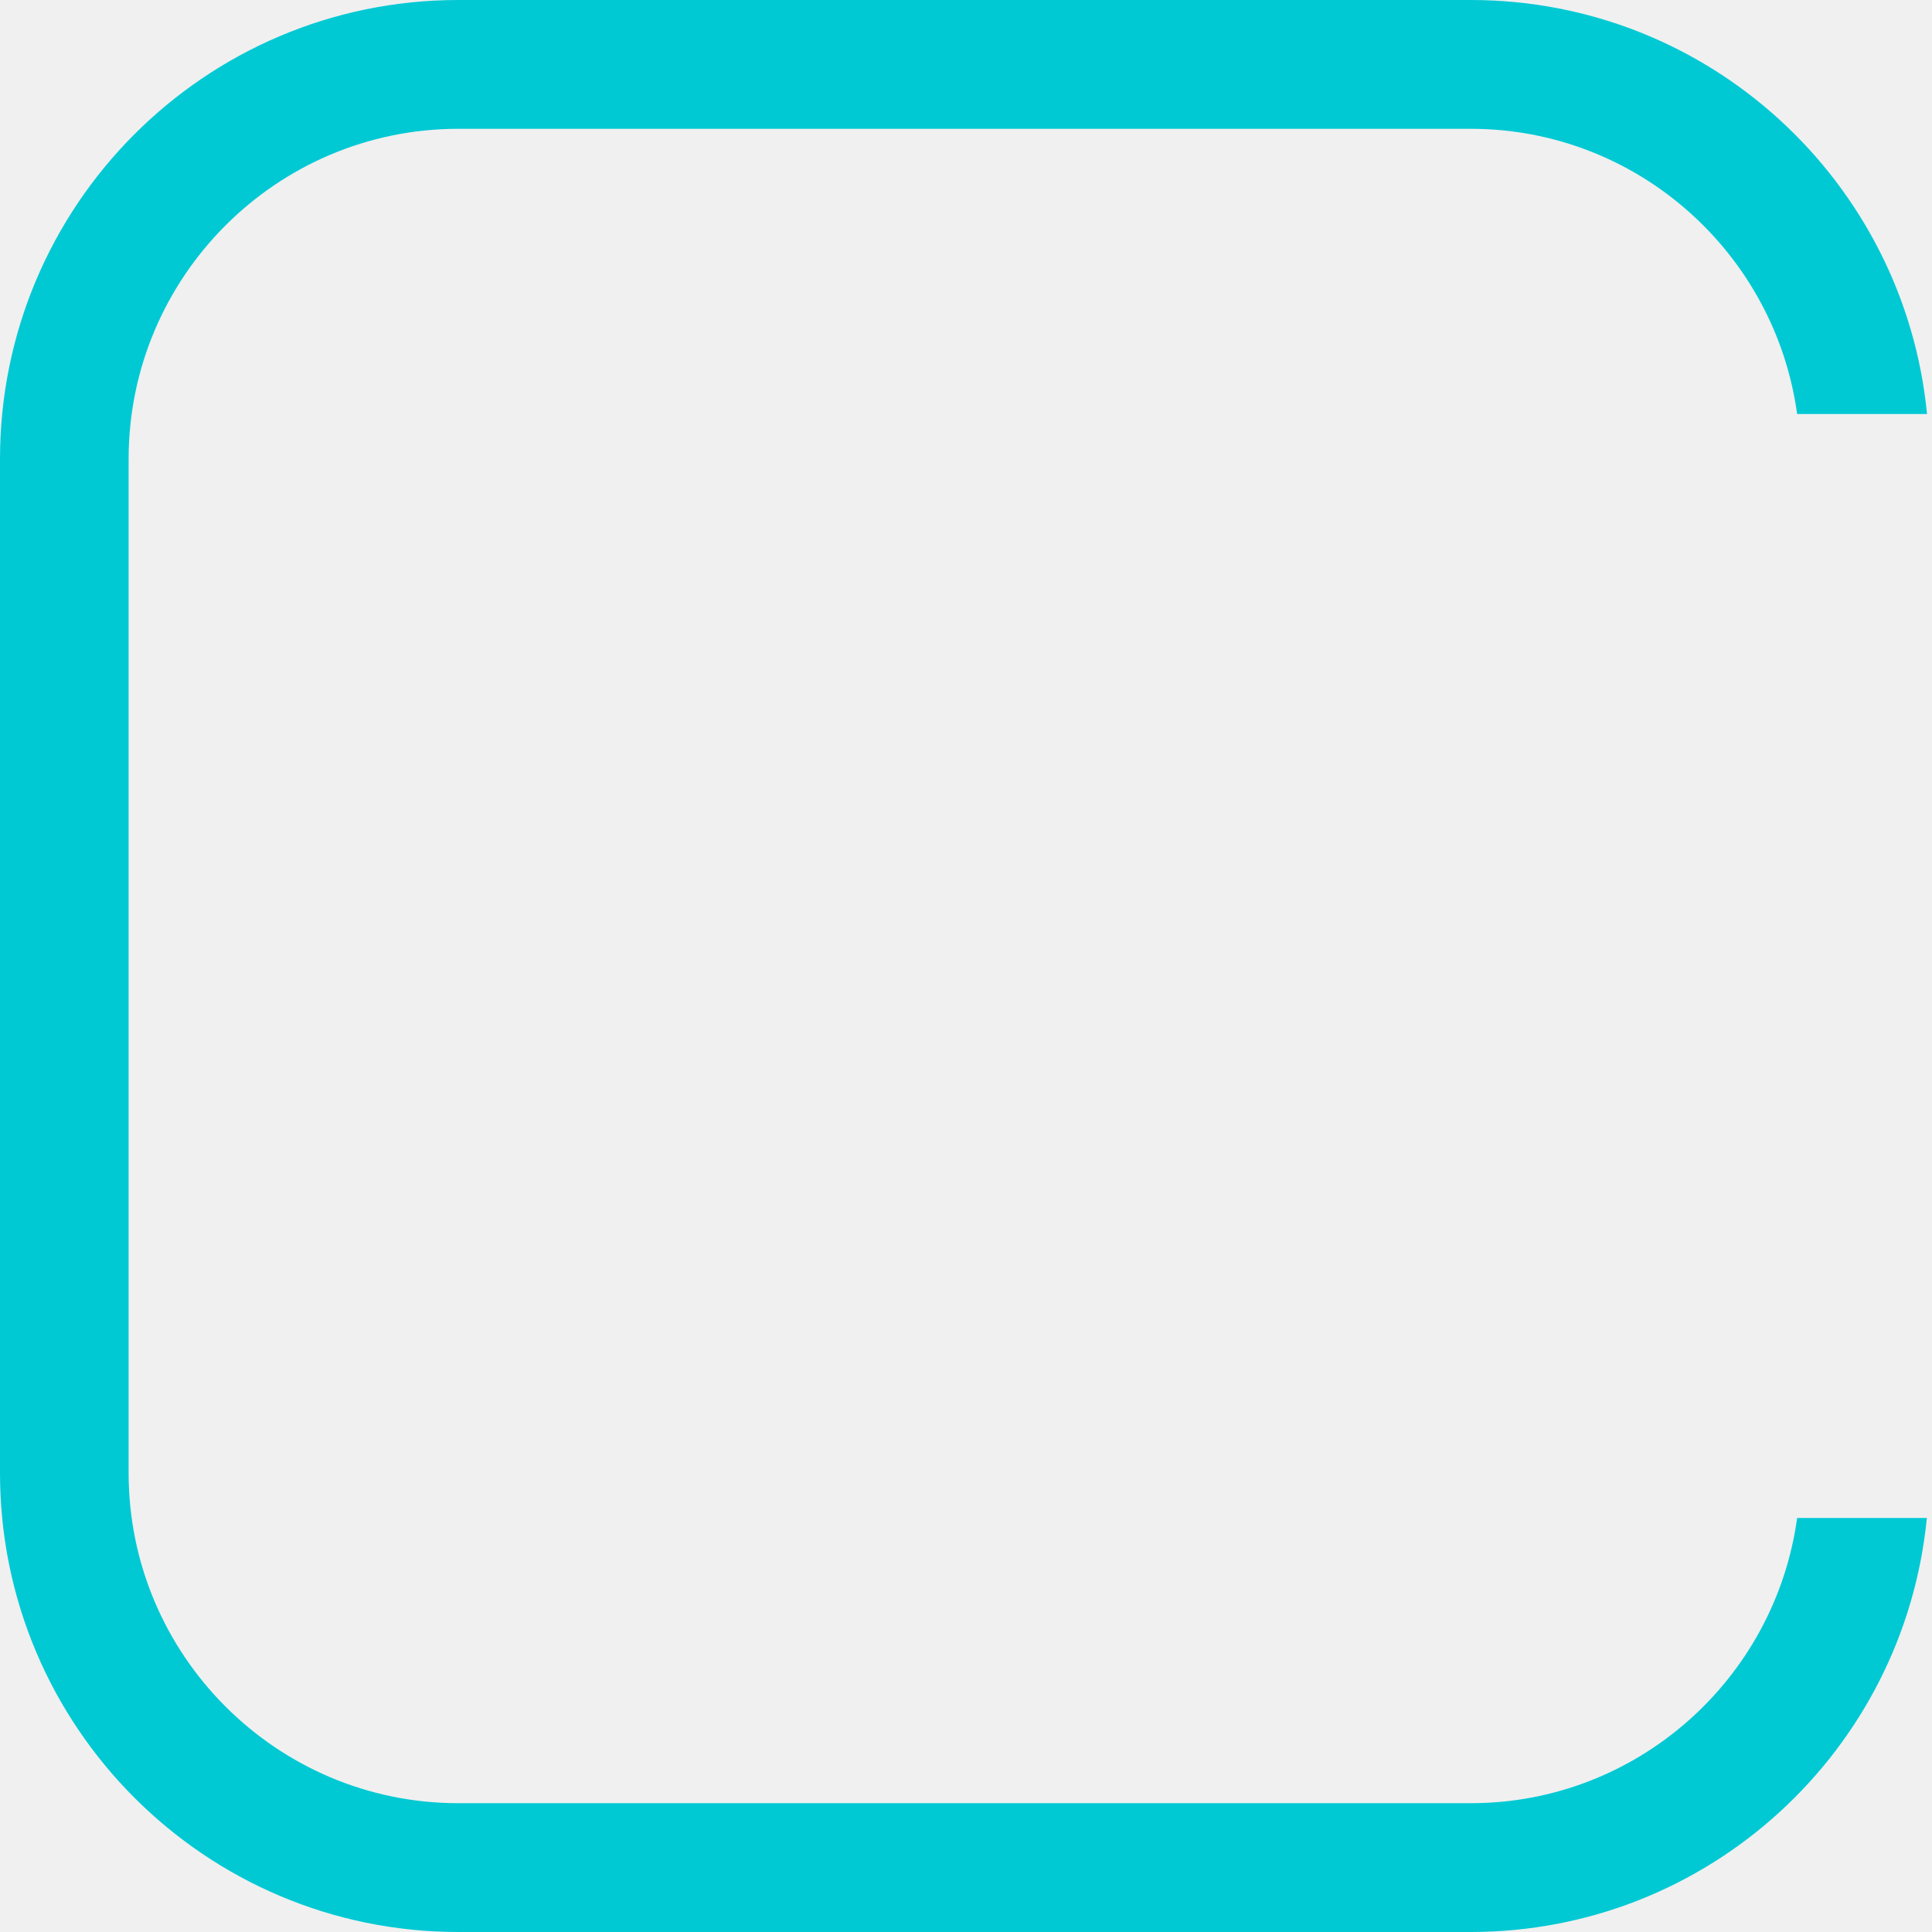
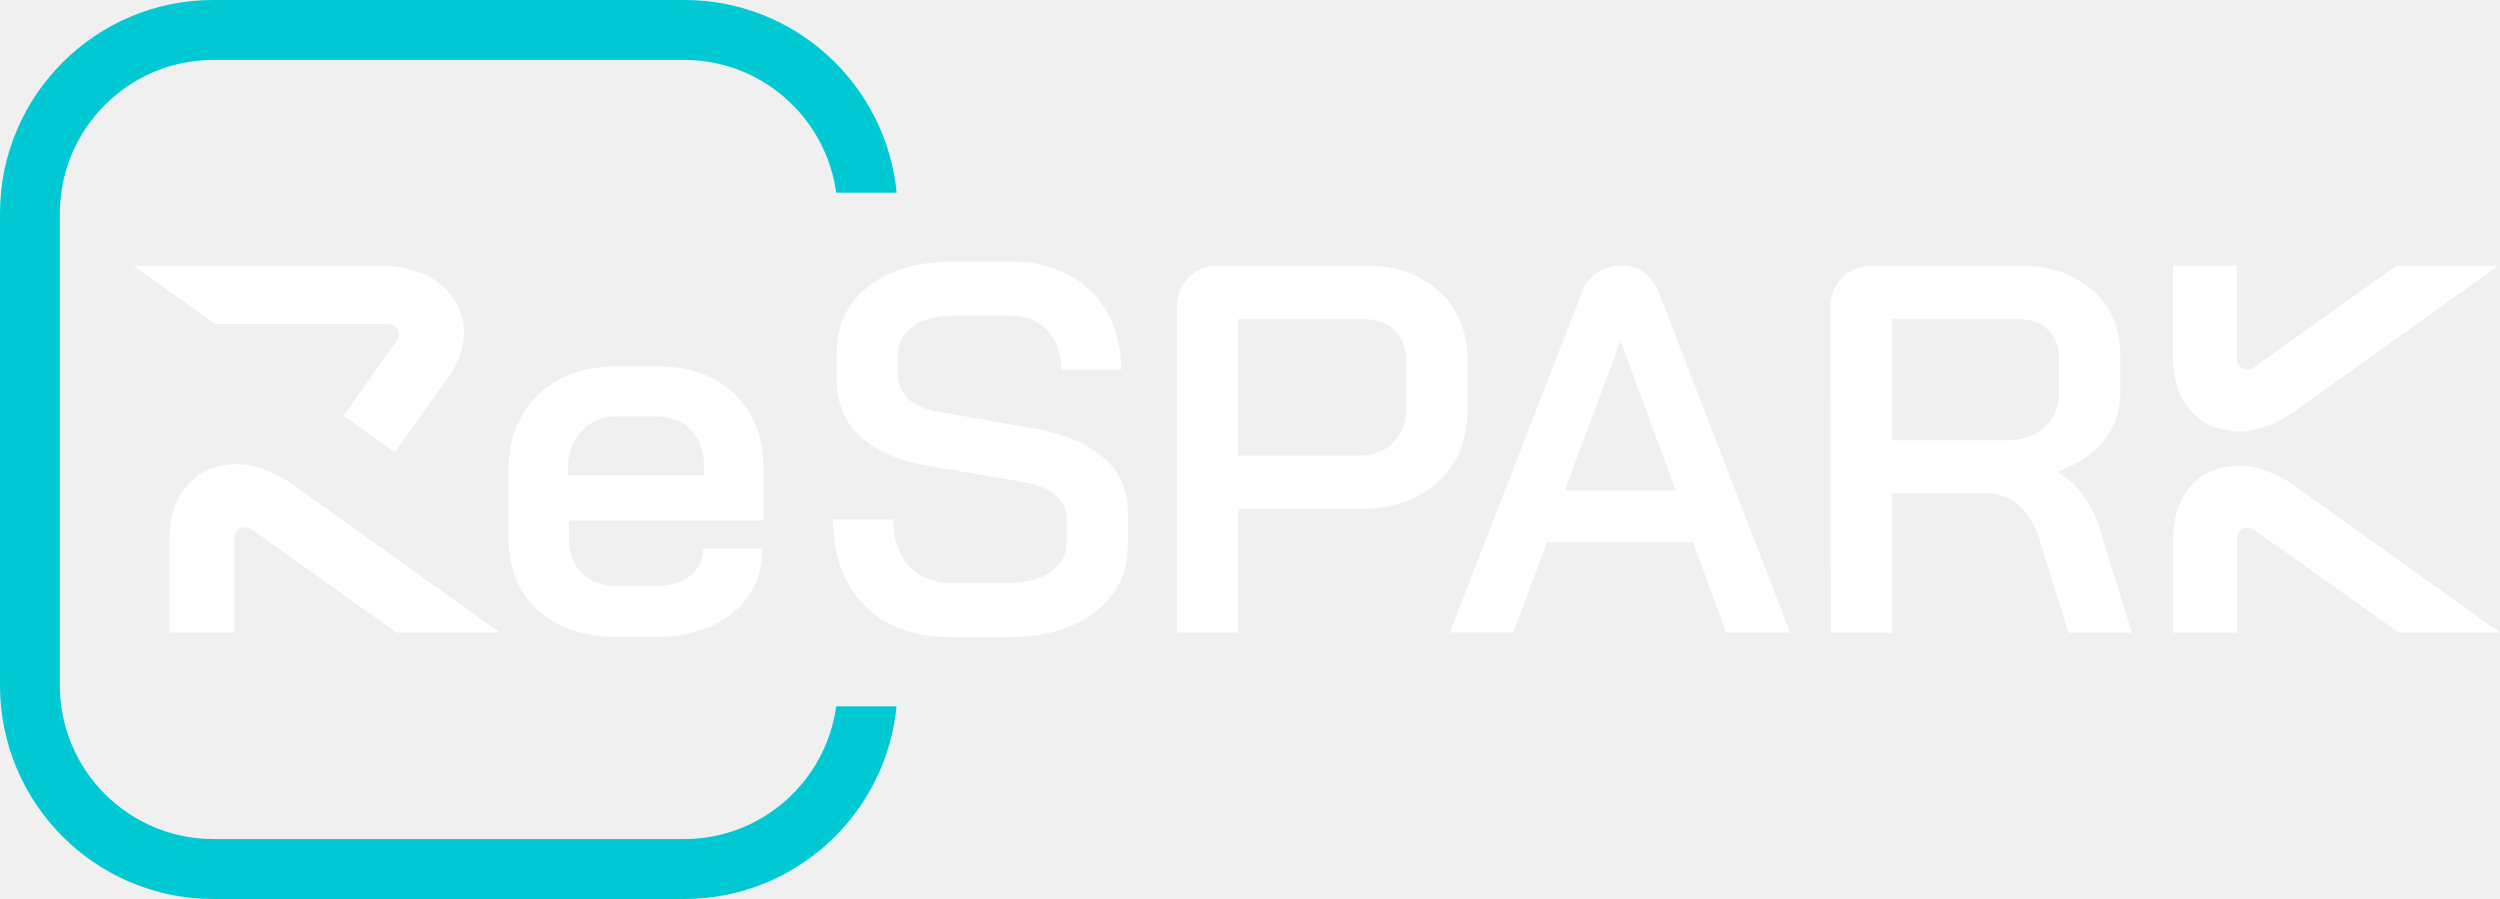
- <svg xmlns="http://www.w3.org/2000/svg" viewBox="0 0 105 105" width="105" height="105">
-   <path d="M97.67 82.5C96.47 91.24 88.98 98 79.93 98H24.91C15.03 98 6.99 89.95 6.99 80.05V24.95C6.99 15.05 15.03 7 24.91 7H79.93C88.98 7 96.47 13.76 97.67 22.5H104.73C103.5 9.87 92.87 0 79.94 0H24.91C11.15 0 0 11.17 0 24.95V80.05C0 93.83 11.15 105 24.91 105H79.93C92.86 105 103.49 95.13 104.72 82.5H97.66H97.67Z" fill="#00C9D4" />
+ <svg xmlns="http://www.w3.org/2000/svg" width="292" height="105" viewBox="0 0 292 105" fill="none">
+   <g clip-path="url(#clip0_788_88500)">
+     <path d="M50.91 32.8C49.12 31.52 46.35 31.01 44.4 31.01L15.59 31.04L25.13 37.85H45.21C45.57 37.83 45.87 37.98 46.11 38.15C46.62 38.51 46.77 39.19 46.25 39.93L40.13 48.56L46.12 52.84L52.39 44.03C55.05 40.29 54.93 35.67 50.93 32.82H50.92L50.91 32.8Z" fill="#ffffff" />
+     <path d="M27.71 54.22C29.98 54.22 32.6 55.45 34.24 56.62L58.38 73.89H46.32L29.48 61.87C29.19 61.64 28.85 61.58 28.55 61.58C27.9 61.58 27.37 62.05 27.37 62.99V73.89H19.78V62.75C19.78 58.03 22.63 54.22 27.7 54.22H27.71Z" fill="#ffffff" />
+     <path d="M89.17 60.81V54.68C89.17 51.08 88.05 48.2 85.81 46.04C83.56 43.88 80.58 42.79 76.86 42.79H71.96C69.47 42.79 67.28 43.29 65.37 44.3C63.47 45.3 62.01 46.71 60.96 48.53C59.91 50.35 59.4 52.46 59.4 54.82V63.03C59.4 65.28 59.92 67.26 60.96 68.98C62.01 70.7 63.45 72.05 65.36 72.99C67.26 73.92 69.45 74.39 71.95 74.39H76.6C80.32 74.39 83.31 73.44 85.61 71.57C87.9 69.69 89.05 67.2 89.05 64.09H82.13C82.13 65.39 81.63 66.44 80.63 67.24C79.63 68.03 78.31 68.43 76.68 68.43H71.97C70.29 68.43 68.96 67.93 67.96 66.95C66.96 65.96 66.46 64.66 66.46 63.02V60.81H89.18H89.17ZM66.31 55.53V54.97C66.31 53.09 66.83 51.56 67.87 50.4C68.9 49.24 70.26 48.65 71.94 48.65H76.91C78.51 48.65 79.79 49.21 80.78 50.31C81.77 51.41 82.25 52.88 82.25 54.67V55.53H66.31Z" fill="#ffffff" />
+     <path d="M100.97 70.71C98.53 68.26 97.31 64.91 97.31 60.66H104.34C104.34 62.95 104.95 64.76 106.15 66.09C107.35 67.42 109.02 68.08 111.13 68.08H117.92C119.92 68.08 121.53 67.64 122.75 66.77C123.98 65.89 124.59 64.73 124.59 63.31V60.61C124.59 59.51 124.17 58.59 123.3 57.85C122.44 57.11 121.22 56.61 119.63 56.32L108.49 54.43C105.02 53.86 102.36 52.72 100.51 50.99C98.65 49.28 97.73 47.09 97.73 44.43V41.07C97.73 38.99 98.3 37.15 99.41 35.56C100.53 33.96 102.11 32.73 104.15 31.86C106.18 30.98 108.56 30.55 111.25 30.55H118.17C120.7 30.55 122.93 31.07 124.86 32.12C126.79 33.17 128.29 34.64 129.35 36.56C130.41 38.48 130.95 40.69 130.95 43.18H123.97C123.97 41.3 123.43 39.79 122.35 38.61C121.26 37.45 119.86 36.87 118.16 36.87H111.24C109.32 36.87 107.78 37.29 106.62 38.13C105.46 38.96 104.87 40.1 104.87 41.52V43.73C104.87 44.88 105.28 45.82 106.1 46.59C106.92 47.35 108.09 47.85 109.64 48.09L120.78 50.06C124.28 50.67 126.99 51.8 128.89 53.45C130.78 55.1 131.73 57.21 131.73 59.78V63.77C131.73 65.85 131.16 67.7 130.02 69.31C128.88 70.92 127.27 72.18 125.19 73.07C123.11 73.96 120.73 74.41 118.03 74.41H111C106.76 74.41 103.42 73.18 100.96 70.73L100.97 70.71Z" fill="#ffffff" />
+     <path d="M261.61 50.4C263.86 50.4 266.43 49.18 268.04 48.04L291.81 31.02H279.93L263.35 42.85C263.07 43.08 262.73 43.13 262.43 43.13C261.79 43.13 261.26 42.66 261.26 41.74V31.01H253.8V41.98C253.8 46.63 256.62 50.39 261.61 50.39V50.4Z" fill="#ffffff" />
+     <path d="M268.05 56.76C266.44 55.61 263.86 54.4 261.62 54.4C256.11 54.4 253.82 58.66 253.82 62.8V73.9H261.29V63C261.29 62.07 261.81 61.61 262.39 61.61C262.67 61.61 263.01 61.67 263.31 61.89L280.17 73.89H291.99L268.04 56.75L268.05 56.76Z" fill="#ffffff" />
+     <path d="M168.11 34.05C165.91 32.03 163.01 31.01 159.42 31.01H142.19C139.56 31.01 137.45 33.15 137.45 35.76V73.89H144.61V59.44H158.87C162.61 59.44 165.65 58.39 167.95 56.29C170.25 54.18 171.41 51.4 171.41 47.92V42.04C171.41 38.73 170.31 36.07 168.11 34.05ZM164.25 47.68C164.25 49.32 163.76 50.65 162.75 51.67C161.75 52.69 160.41 53.2 158.74 53.2H144.6V37.27H159.29C160.8 37.27 162 37.71 162.9 38.61C163.79 39.51 164.24 40.72 164.24 42.23V47.69L164.25 47.68Z" fill="#ffffff" />
+     <path d="M193.81 34.28C192.95 32.12 191.42 31.01 189.22 31.01C187.26 31.01 185.51 32.23 184.8 34.05L169.34 73.87H176.74L180.71 63.29H197.71L201.62 73.89H209.09L193.8 34.28H193.81ZM182.76 57.29L189.24 39.89H189.3L195.73 57.29H182.77H182.76Z" fill="#ffffff" />
+     <path d="M245.59 62.82C245.03 60.9 244.33 59.33 243.54 58.13C242.75 56.93 241.69 55.94 240.39 55.16V55.03C242.68 54.25 244.46 53.05 245.74 51.44C247.02 49.83 247.66 47.96 247.66 45.84V41.49C247.66 38.35 246.57 35.82 244.41 33.9C242.25 31.98 239.41 31.02 235.91 31.02H218.55C215.92 31.02 213.81 33.16 213.81 35.77L213.84 73.9H221V57.61H231.77C232.98 57.61 234.21 57.89 235.22 58.57C236.65 59.55 237.68 61.13 238.31 63.31L241.61 73.9H249.01L245.58 62.83L245.59 62.82ZM234.32 51.42H220.96V37.27H235.77C237.2 37.27 238.34 37.68 239.2 38.5C240.06 39.31 240.49 40.38 240.49 41.68V45.91C240.49 47.55 239.92 48.88 238.81 49.9C237.69 50.92 236.2 51.43 234.32 51.43V51.42Z" fill="#ffffff" />
+     <path d="M97.67 82.5C96.47 91.24 88.98 98 79.93 98H24.91C15.03 98 6.99 89.95 6.99 80.05V24.95C6.99 15.05 15.03 7 24.91 7H79.93C88.98 7 96.47 13.76 97.67 22.5H104.73C103.5 9.87 92.87 0 79.94 0H24.91C11.15 0 0 11.17 0 24.95V80.05C0 93.83 11.15 105 24.91 105H79.93C92.86 105 103.49 95.13 104.72 82.5H97.66H97.67Z" fill="#00C9D4" />
+   </g>
+   <defs>
+     <clipPath id="clip0_788_88500">
+       <rect width="292" height="105" fill="white" />
+     </clipPath>
+   </defs>
</svg>
